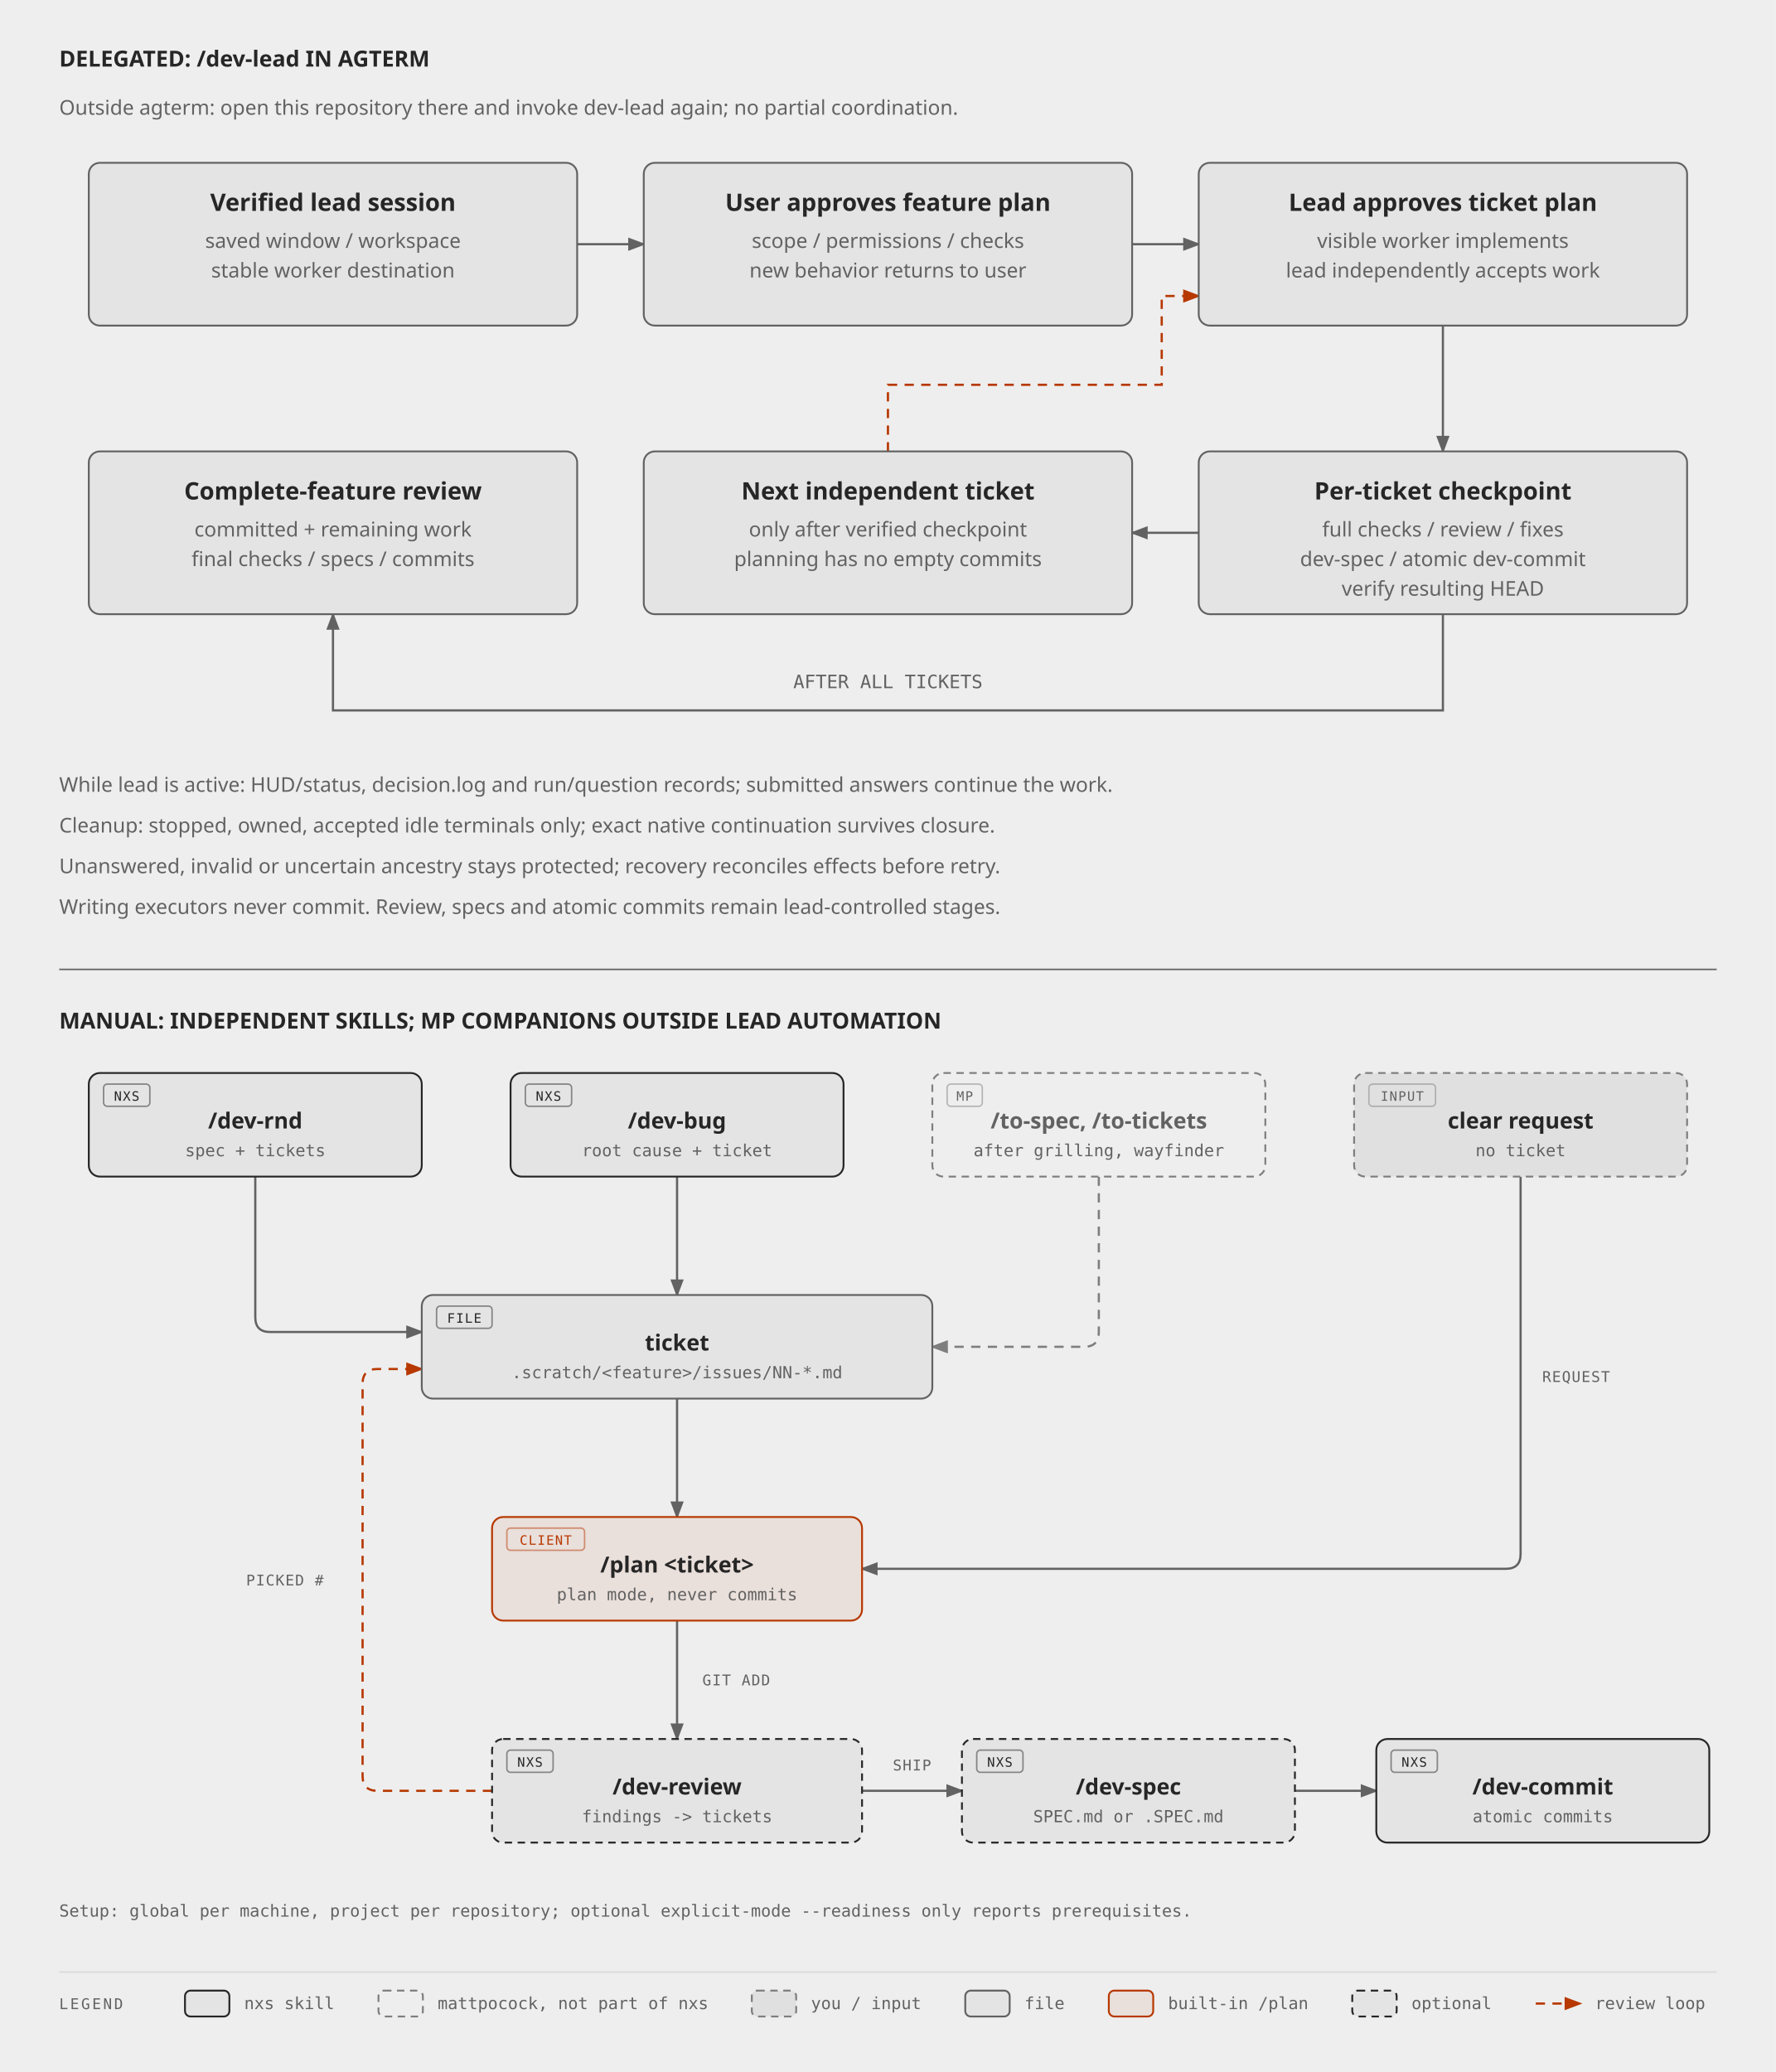
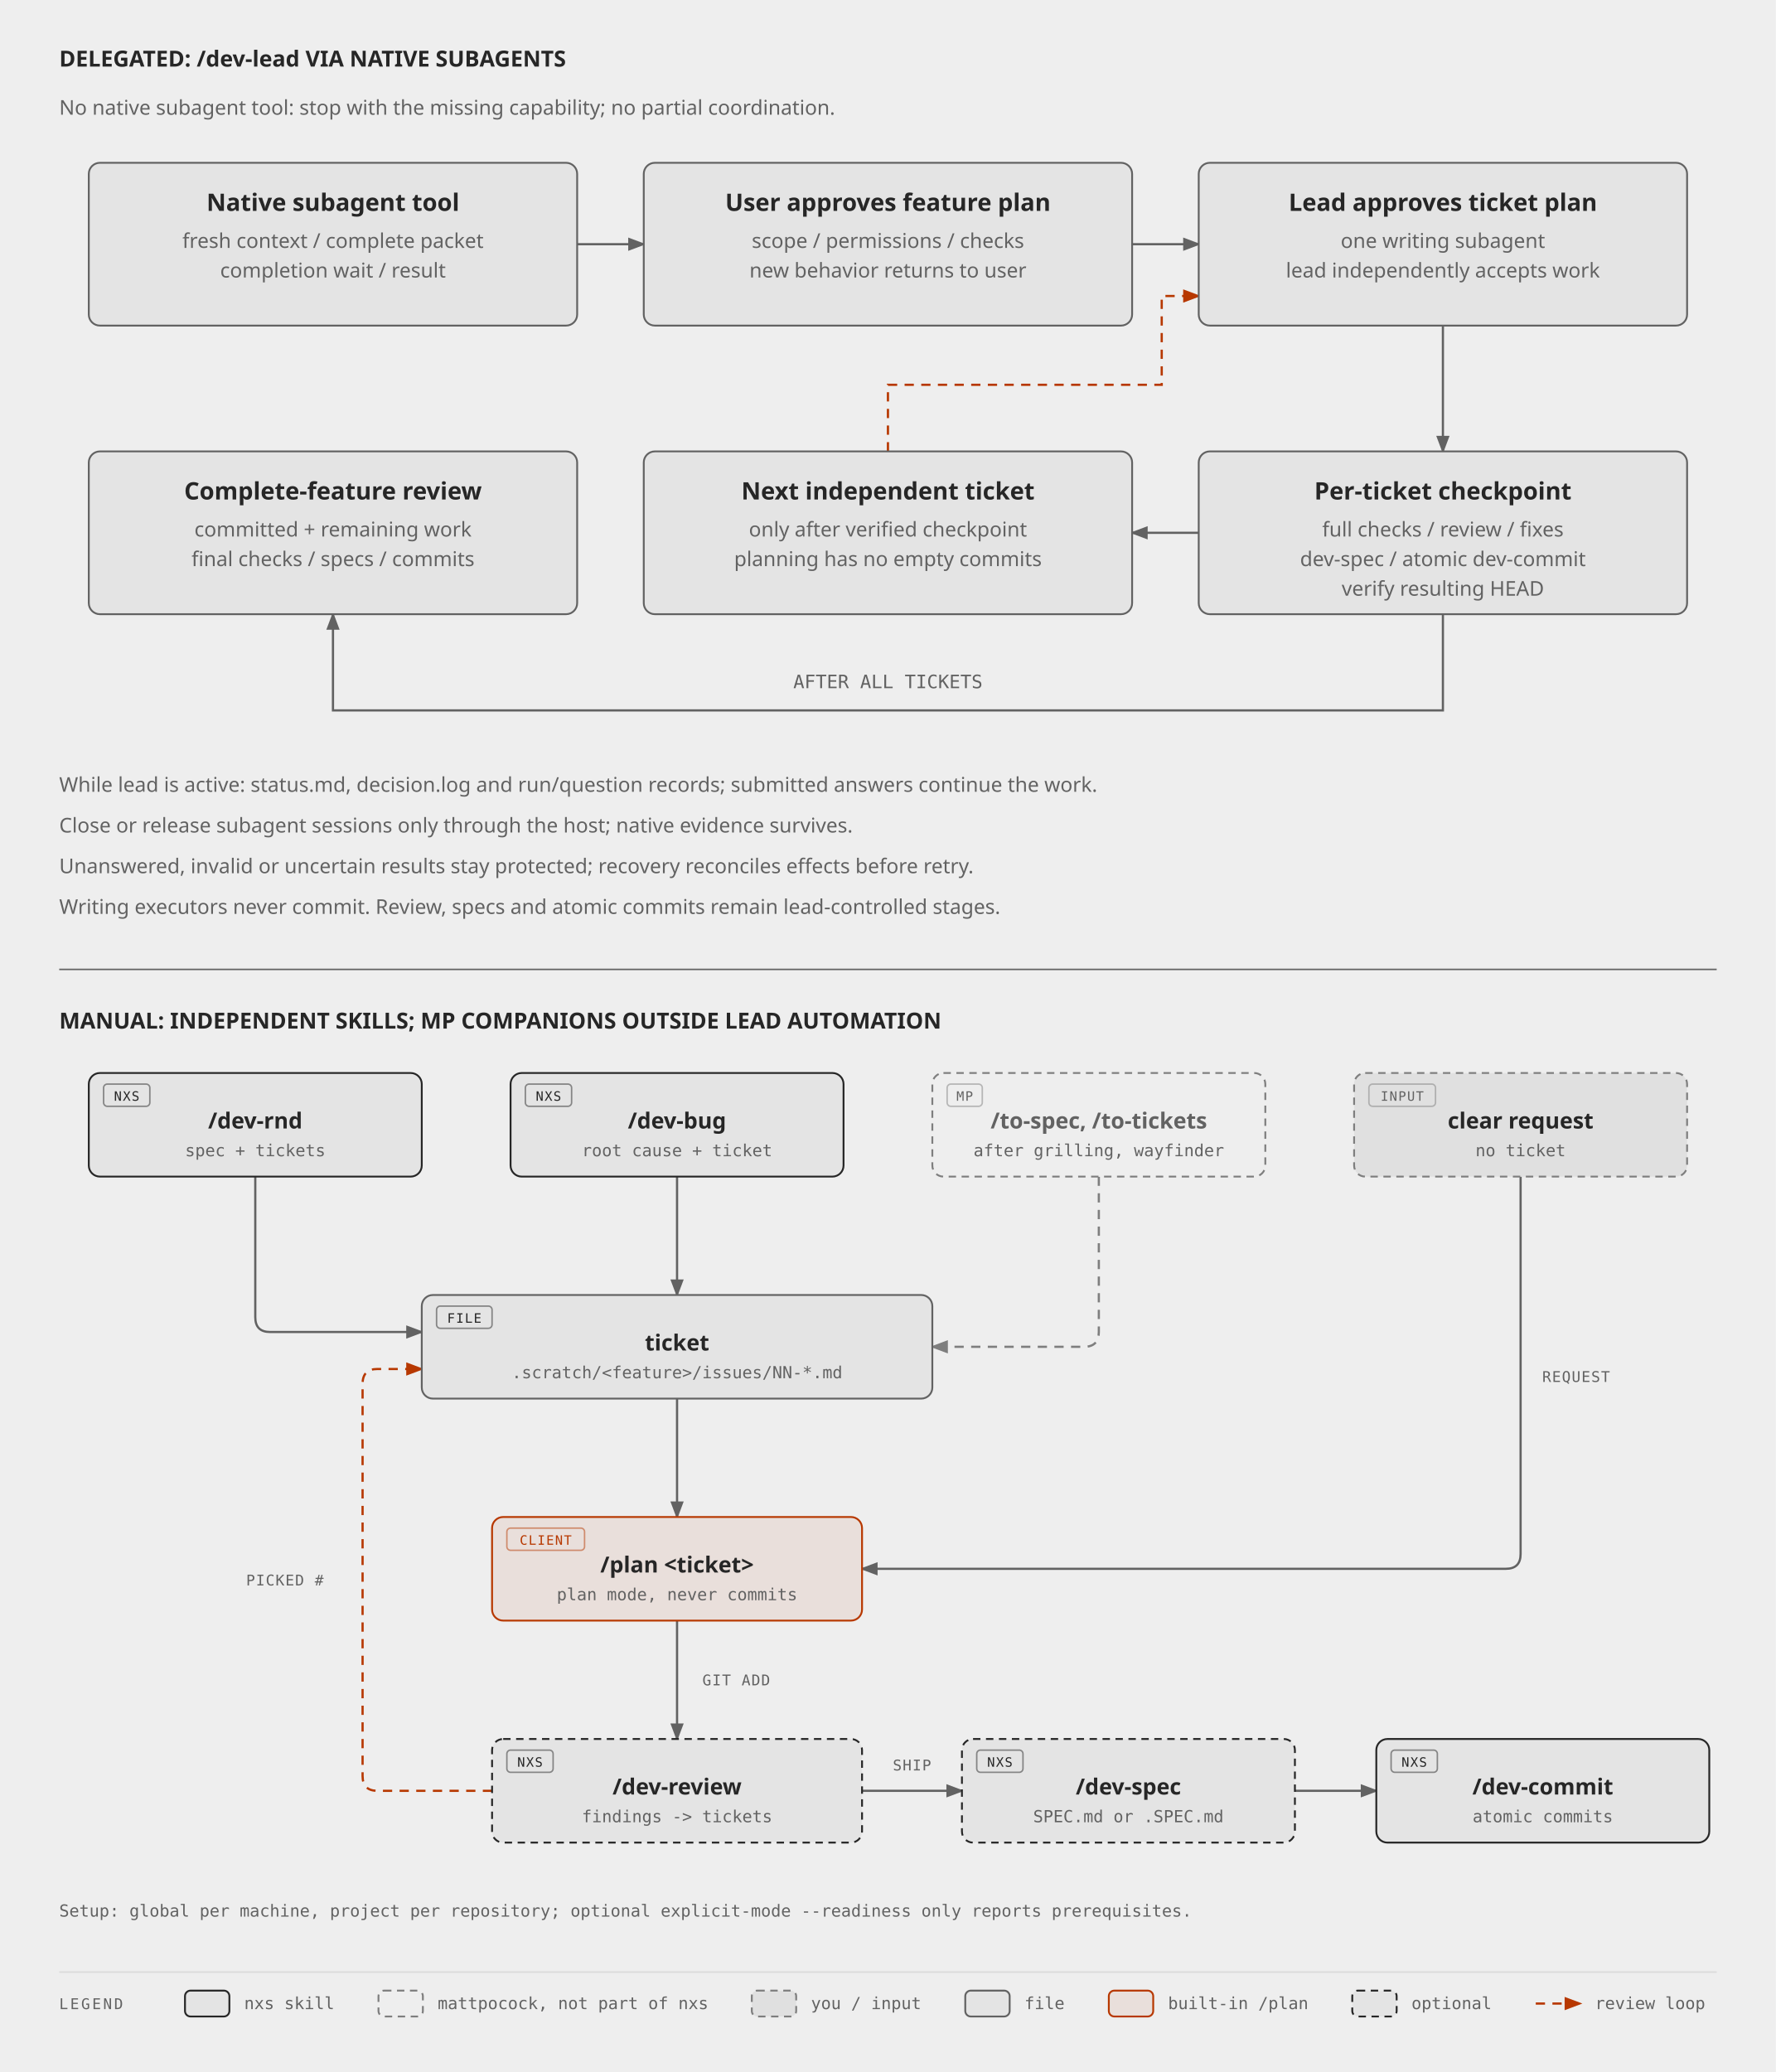
<svg xmlns="http://www.w3.org/2000/svg" viewBox="0 0 960 1120" role="img" aria-labelledby="nxs-workflow-light-title nxs-workflow-light-desc" id="nxs-workflow-light-root">
  <defs>
    <marker id="nxs-workflow-light-arrow" markerWidth="8" markerHeight="6" refX="7" refY="3" orient="auto">
      <polygon points="0 0, 8 3, 0 6" fill="#626262" />
    </marker>
    <marker id="nxs-workflow-light-arrow-accent" markerWidth="8" markerHeight="6" refX="7" refY="3" orient="auto">
      <polygon points="0 0, 8 3, 0 6" fill="#b73800" />
    </marker>
    <marker id="nxs-workflow-light-arrow-link" markerWidth="8" markerHeight="6" refX="7" refY="3" orient="auto">
      <polygon points="0 0, 8 3, 0 6" fill="#0061d2" />
    </marker>
    <marker id="nxs-workflow-light-arrow-soft" markerWidth="8" markerHeight="6" refX="7" refY="3" orient="auto">
      <polygon points="0 0, 8 3, 0 6" fill="#7e7e7e" />
    </marker>
  </defs>
  <rect width="100%" height="100%" fill="#eeeeee" />
-   <text x="32" y="36" fill="#262626" font-size="12" font-family="'Geist', system-ui, sans-serif" font-weight="600">DELEGATED: /dev-lead IN AGTERM</text>
-   <text x="32" y="62" fill="#626262" font-size="11" font-family="'Geist', system-ui, sans-serif">Outside agterm: open this repository there and invoke dev-lead again; no partial coordination.</text>
+   <text x="32" y="36" fill="#262626" font-size="12" font-family="'Geist', system-ui, sans-serif" font-weight="600">DELEGATED: /dev-lead VIA NATIVE SUBAGENTS</text>
+   <text x="32" y="62" fill="#626262" font-size="11" font-family="'Geist', system-ui, sans-serif">No native subagent tool: stop with the missing capability; no partial coordination.</text>
  <path d="M 312 132 L 348 132" fill="none" stroke="#626262" stroke-width="1.2" marker-end="url(#nxs-workflow-light-arrow)" />
  <path d="M 612 132 L 648 132" fill="none" stroke="#626262" stroke-width="1.2" marker-end="url(#nxs-workflow-light-arrow)" />
  <path d="M 780 176 L 780 244" fill="none" stroke="#626262" stroke-width="1.2" marker-end="url(#nxs-workflow-light-arrow)" />
  <path d="M 648 288 L 612 288" fill="none" stroke="#626262" stroke-width="1.2" marker-end="url(#nxs-workflow-light-arrow)" />
  <path d="M 480 244 L 480 208 L 628 208 L 628 160 L 648 160" fill="none" stroke="#b73800" stroke-width="1.2" stroke-dasharray="5,4" marker-end="url(#nxs-workflow-light-arrow-accent)" />
  <path d="M 780 332 L 780 384 L 180 384 L 180 332" fill="none" stroke="#626262" stroke-width="1.2" marker-end="url(#nxs-workflow-light-arrow)" />
  <text x="480" y="372" fill="#626262" font-size="10" font-family="'Geist Mono', ui-monospace, monospace" text-anchor="middle">AFTER ALL TICKETS</text>
  <rect x="48" y="88" width="264" height="88" rx="6" fill="#e4e4e4" stroke="#626262" stroke-width="1" />
-   <text x="180" y="114" fill="#262626" font-size="13" font-family="'Geist', system-ui, sans-serif" text-anchor="middle" font-weight="600">Verified lead session</text>
-   <text x="180" y="134" fill="#626262" font-size="11" font-family="'Geist', system-ui, sans-serif" text-anchor="middle">saved window / workspace</text>
-   <text x="180" y="150" fill="#626262" font-size="11" font-family="'Geist', system-ui, sans-serif" text-anchor="middle">stable worker destination</text>
+   <text x="180" y="114" fill="#262626" font-size="13" font-family="'Geist', system-ui, sans-serif" text-anchor="middle" font-weight="600">Native subagent tool</text>
+   <text x="180" y="134" fill="#626262" font-size="11" font-family="'Geist', system-ui, sans-serif" text-anchor="middle">fresh context / complete packet</text>
+   <text x="180" y="150" fill="#626262" font-size="11" font-family="'Geist', system-ui, sans-serif" text-anchor="middle">completion wait / result</text>
  <rect x="348" y="88" width="264" height="88" rx="6" fill="#e4e4e4" stroke="#626262" stroke-width="1" />
  <text x="480" y="114" fill="#262626" font-size="13" font-family="'Geist', system-ui, sans-serif" text-anchor="middle" font-weight="600">User approves feature plan</text>
  <text x="480" y="134" fill="#626262" font-size="11" font-family="'Geist', system-ui, sans-serif" text-anchor="middle">scope / permissions / checks</text>
  <text x="480" y="150" fill="#626262" font-size="11" font-family="'Geist', system-ui, sans-serif" text-anchor="middle">new behavior returns to user</text>
  <rect x="648" y="88" width="264" height="88" rx="6" fill="#e4e4e4" stroke="#626262" stroke-width="1" />
  <text x="780" y="114" fill="#262626" font-size="13" font-family="'Geist', system-ui, sans-serif" text-anchor="middle" font-weight="600">Lead approves ticket plan</text>
-   <text x="780" y="134" fill="#626262" font-size="11" font-family="'Geist', system-ui, sans-serif" text-anchor="middle">visible worker implements</text>
+   <text x="780" y="134" fill="#626262" font-size="11" font-family="'Geist', system-ui, sans-serif" text-anchor="middle">one writing subagent</text>
  <text x="780" y="150" fill="#626262" font-size="11" font-family="'Geist', system-ui, sans-serif" text-anchor="middle">lead independently accepts work</text>
  <rect x="648" y="244" width="264" height="88" rx="6" fill="#e4e4e4" stroke="#626262" stroke-width="1" />
  <text x="780" y="270" fill="#262626" font-size="13" font-family="'Geist', system-ui, sans-serif" text-anchor="middle" font-weight="600">Per-ticket checkpoint</text>
  <text x="780" y="290" fill="#626262" font-size="11" font-family="'Geist', system-ui, sans-serif" text-anchor="middle">full checks / review / fixes</text>
  <text x="780" y="306" fill="#626262" font-size="11" font-family="'Geist', system-ui, sans-serif" text-anchor="middle">dev-spec / atomic dev-commit</text>
  <text x="780" y="322" fill="#626262" font-size="11" font-family="'Geist', system-ui, sans-serif" text-anchor="middle">verify resulting HEAD</text>
  <rect x="348" y="244" width="264" height="88" rx="6" fill="#e4e4e4" stroke="#626262" stroke-width="1" />
  <text x="480" y="270" fill="#262626" font-size="13" font-family="'Geist', system-ui, sans-serif" text-anchor="middle" font-weight="600">Next independent ticket</text>
  <text x="480" y="290" fill="#626262" font-size="11" font-family="'Geist', system-ui, sans-serif" text-anchor="middle">only after verified checkpoint</text>
  <text x="480" y="306" fill="#626262" font-size="11" font-family="'Geist', system-ui, sans-serif" text-anchor="middle">planning has no empty commits</text>
  <rect x="48" y="244" width="264" height="88" rx="6" fill="#e4e4e4" stroke="#626262" stroke-width="1" />
  <text x="180" y="270" fill="#262626" font-size="13" font-family="'Geist', system-ui, sans-serif" text-anchor="middle" font-weight="600">Complete-feature review</text>
  <text x="180" y="290" fill="#626262" font-size="11" font-family="'Geist', system-ui, sans-serif" text-anchor="middle">committed + remaining work</text>
  <text x="180" y="306" fill="#626262" font-size="11" font-family="'Geist', system-ui, sans-serif" text-anchor="middle">final checks / specs / commits</text>
-   <text x="32" y="428" fill="#626262" font-size="11" font-family="'Geist', system-ui, sans-serif">While lead is active: HUD/status, decision.log and run/question records; submitted answers continue the work.</text>
-   <text x="32" y="450" fill="#626262" font-size="11" font-family="'Geist', system-ui, sans-serif">Cleanup: stopped, owned, accepted idle terminals only; exact native continuation survives closure.</text>
-   <text x="32" y="472" fill="#626262" font-size="11" font-family="'Geist', system-ui, sans-serif">Unanswered, invalid or uncertain ancestry stays protected; recovery reconciles effects before retry.</text>
+   <text x="32" y="428" fill="#626262" font-size="11" font-family="'Geist', system-ui, sans-serif">While lead is active: status.md, decision.log and run/question records; submitted answers continue the work.</text>
+   <text x="32" y="450" fill="#626262" font-size="11" font-family="'Geist', system-ui, sans-serif">Close or release subagent sessions only through the host; native evidence survives.</text>
+   <text x="32" y="472" fill="#626262" font-size="11" font-family="'Geist', system-ui, sans-serif">Unanswered, invalid or uncertain results stay protected; recovery reconciles effects before retry.</text>
  <text x="32" y="494" fill="#626262" font-size="11" font-family="'Geist', system-ui, sans-serif">Writing executors never commit. Review, specs and atomic commits remain lead-controlled stages.</text>
  <line x1="32" y1="524" x2="928" y2="524" stroke="#626262" stroke-width="0.8" />
  <text x="32" y="556" fill="#262626" font-size="12" font-family="'Geist', system-ui, sans-serif" font-weight="600">MANUAL: INDEPENDENT SKILLS; MP COMPANIONS OUTSIDE LEAD AUTOMATION</text>
  <g transform="translate(0 540)">
    <path d="M 138 96 L 138 172 Q 138 180 146 180 L 228 180" fill="none" stroke="#626262" stroke-width="1.2" marker-end="url(#nxs-workflow-light-arrow)" />
    <path d="M 366 96 L 366 160" fill="none" stroke="#626262" stroke-width="1.2" marker-end="url(#nxs-workflow-light-arrow)" />
    <path d="M 594 96 L 594 180 Q 594 188 586 188 L 504 188" fill="none" stroke="#7e7e7e" stroke-width="1.2" stroke-dasharray="5,4" marker-end="url(#nxs-workflow-light-arrow-soft)" />
    <path d="M 822 96 L 822 300 Q 822 308 814 308 L 466 308" fill="none" stroke="#626262" stroke-width="1.2" marker-end="url(#nxs-workflow-light-arrow)" />
    <path d="M 366 216 L 366 280" fill="none" stroke="#626262" stroke-width="1.2" marker-end="url(#nxs-workflow-light-arrow)" />
    <path d="M 366 336 L 366 400" fill="none" stroke="#626262" stroke-width="1.2" marker-end="url(#nxs-workflow-light-arrow)" />
    <path d="M 466 428 L 520 428" fill="none" stroke="#626262" stroke-width="1.2" marker-end="url(#nxs-workflow-light-arrow)" />
    <path d="M 700 428 L 744 428" fill="none" stroke="#626262" stroke-width="1.2" marker-end="url(#nxs-workflow-light-arrow)" />
    <path d="M 266 428 L 204 428 Q 196 428 196 420 L 196 208 Q 196 200 204 200 L 228 200" fill="none" stroke="#b73800" stroke-width="1.2" stroke-dasharray="5,4" marker-end="url(#nxs-workflow-light-arrow-accent)" />
    <rect x="828.5" y="198" width="47" height="12" rx="2" fill="#eeeeee" />
    <text x="852" y="207" fill="#626262" font-size="8" font-family="'Geist Mono', ui-monospace, monospace" text-anchor="middle" letter-spacing="0.06em">REQUEST</text>
    <rect x="374.5" y="362" width="47" height="12" rx="2" fill="#eeeeee" />
    <text x="398" y="371" fill="#626262" font-size="8" font-family="'Geist Mono', ui-monospace, monospace" text-anchor="middle" letter-spacing="0.06em">GIT ADD</text>
    <rect x="477.5" y="408" width="31" height="12" rx="2" fill="#eeeeee" />
    <text x="493" y="417" fill="#626262" font-size="8" font-family="'Geist Mono', ui-monospace, monospace" text-anchor="middle" letter-spacing="0.06em">SHIP</text>
    <rect x="128" y="308" width="52" height="12" rx="2" fill="#eeeeee" />
    <text x="154" y="317" fill="#626262" font-size="8" font-family="'Geist Mono', ui-monospace, monospace" text-anchor="middle" letter-spacing="0.06em">PICKED #</text>
    <rect x="48" y="40" width="180" height="56" rx="6" fill="#eeeeee" />
    <rect x="48" y="40" width="180" height="56" rx="6" fill="#e4e4e4" stroke="#262626" stroke-width="1" />
    <rect x="56" y="46" width="25" height="12" rx="2" fill="transparent" stroke="#262626" stroke-opacity="0.5" stroke-width="0.8" />
    <text x="68.5" y="55" fill="#262626" font-size="7" font-family="'Geist Mono', ui-monospace, monospace" text-anchor="middle" letter-spacing="0.08em">NXS</text>
    <text x="138" y="70" fill="#262626" font-size="12" font-weight="600" font-family="'Geist', system-ui, sans-serif" text-anchor="middle">/dev-rnd</text>
    <text x="138" y="85" fill="#626262" font-size="9" font-family="'Geist Mono', ui-monospace, monospace" text-anchor="middle">spec + tickets</text>
    <rect x="276" y="40" width="180" height="56" rx="6" fill="#eeeeee" />
    <rect x="276" y="40" width="180" height="56" rx="6" fill="#e4e4e4" stroke="#262626" stroke-width="1" />
    <rect x="284" y="46" width="25" height="12" rx="2" fill="transparent" stroke="#262626" stroke-opacity="0.5" stroke-width="0.8" />
    <text x="296.5" y="55" fill="#262626" font-size="7" font-family="'Geist Mono', ui-monospace, monospace" text-anchor="middle" letter-spacing="0.08em">NXS</text>
    <text x="366" y="70" fill="#262626" font-size="12" font-weight="600" font-family="'Geist', system-ui, sans-serif" text-anchor="middle">/dev-bug</text>
    <text x="366" y="85" fill="#626262" font-size="9" font-family="'Geist Mono', ui-monospace, monospace" text-anchor="middle">root cause + ticket</text>
    <rect x="504" y="40" width="180" height="56" rx="6" fill="#eeeeee" />
    <rect x="504" y="40" width="180" height="56" rx="6" fill="#eeeeee" stroke="#7e7e7e" stroke-width="1" stroke-dasharray="4,3" />
    <rect x="512" y="46" width="19" height="12" rx="2" fill="transparent" stroke="#7e7e7e" stroke-opacity="0.5" stroke-width="0.8" />
    <text x="521.5" y="55" fill="#626262" font-size="7" font-family="'Geist Mono', ui-monospace, monospace" text-anchor="middle" letter-spacing="0.08em">MP</text>
    <text x="594" y="70" fill="#626262" font-size="12" font-weight="600" font-family="'Geist', system-ui, sans-serif" text-anchor="middle">/to-spec, /to-tickets</text>
    <text x="594" y="85" fill="#626262" font-size="9" font-family="'Geist Mono', ui-monospace, monospace" text-anchor="middle">after grilling, wayfinder</text>
    <rect x="732" y="40" width="180" height="56" rx="6" fill="#eeeeee" />
    <rect x="732" y="40" width="180" height="56" rx="6" fill="rgba(98,98,98,0.1)" stroke="#7e7e7e" stroke-width="1" stroke-dasharray="4,3" />
    <rect x="740" y="46" width="36" height="12" rx="2" fill="transparent" stroke="#7e7e7e" stroke-opacity="0.5" stroke-width="0.8" />
    <text x="758" y="55" fill="#626262" font-size="7" font-family="'Geist Mono', ui-monospace, monospace" text-anchor="middle" letter-spacing="0.08em">INPUT</text>
    <text x="822" y="70" fill="#262626" font-size="12" font-weight="600" font-family="'Geist', system-ui, sans-serif" text-anchor="middle">clear request</text>
    <text x="822" y="85" fill="#626262" font-size="9" font-family="'Geist Mono', ui-monospace, monospace" text-anchor="middle">no ticket</text>
    <rect x="228" y="160" width="276" height="56" rx="6" fill="#eeeeee" />
    <rect x="228" y="160" width="276" height="56" rx="6" fill="rgba(38,38,38,0.05)" stroke="#626262" stroke-width="1" />
    <rect x="236" y="166" width="30" height="12" rx="2" fill="transparent" stroke="#262626" stroke-opacity="0.5" stroke-width="0.8" />
    <text x="251" y="175" fill="#262626" font-size="7" font-family="'Geist Mono', ui-monospace, monospace" text-anchor="middle" letter-spacing="0.08em">FILE</text>
    <text x="366" y="190" fill="#262626" font-size="12" font-weight="600" font-family="'Geist', system-ui, sans-serif" text-anchor="middle">ticket</text>
    <text x="366" y="205" fill="#626262" font-size="9" font-family="'Geist Mono', ui-monospace, monospace" text-anchor="middle">.scratch/&lt;feature&gt;/issues/NN-*.md</text>
    <rect x="266" y="280" width="200" height="56" rx="6" fill="#eeeeee" />
    <rect x="266" y="280" width="200" height="56" rx="6" fill="rgba(183,56,0,0.08)" stroke="#b73800" stroke-width="1" />
    <rect x="274" y="286" width="42" height="12" rx="2" fill="transparent" stroke="#b73800" stroke-opacity="0.5" stroke-width="0.8" />
    <text x="295" y="295" fill="#b73800" font-size="7" font-family="'Geist Mono', ui-monospace, monospace" text-anchor="middle" letter-spacing="0.08em">CLIENT</text>
    <text x="366" y="310" fill="#262626" font-size="12" font-weight="600" font-family="'Geist', system-ui, sans-serif" text-anchor="middle">/plan &lt;ticket&gt;</text>
    <text x="366" y="325" fill="#626262" font-size="9" font-family="'Geist Mono', ui-monospace, monospace" text-anchor="middle">plan mode, never commits</text>
    <rect x="266" y="400" width="200" height="56" rx="6" fill="#eeeeee" />
    <rect x="266" y="400" width="200" height="56" rx="6" fill="#e4e4e4" stroke="#262626" stroke-width="1" stroke-dasharray="4,3" />
    <rect x="274" y="406" width="25" height="12" rx="2" fill="transparent" stroke="#262626" stroke-opacity="0.5" stroke-width="0.8" />
    <text x="286.5" y="415" fill="#262626" font-size="7" font-family="'Geist Mono', ui-monospace, monospace" text-anchor="middle" letter-spacing="0.08em">NXS</text>
    <text x="366" y="430" fill="#262626" font-size="12" font-weight="600" font-family="'Geist', system-ui, sans-serif" text-anchor="middle">/dev-review</text>
    <text x="366" y="445" fill="#626262" font-size="9" font-family="'Geist Mono', ui-monospace, monospace" text-anchor="middle">findings -&gt; tickets</text>
    <rect x="520" y="400" width="180" height="56" rx="6" fill="#eeeeee" />
    <rect x="520" y="400" width="180" height="56" rx="6" fill="#e4e4e4" stroke="#262626" stroke-width="1" stroke-dasharray="4,3" />
    <rect x="528" y="406" width="25" height="12" rx="2" fill="transparent" stroke="#262626" stroke-opacity="0.5" stroke-width="0.8" />
    <text x="540.5" y="415" fill="#262626" font-size="7" font-family="'Geist Mono', ui-monospace, monospace" text-anchor="middle" letter-spacing="0.08em">NXS</text>
    <text x="610" y="430" fill="#262626" font-size="12" font-weight="600" font-family="'Geist', system-ui, sans-serif" text-anchor="middle">/dev-spec</text>
    <text x="610" y="445" fill="#626262" font-size="9" font-family="'Geist Mono', ui-monospace, monospace" text-anchor="middle">SPEC.md or .SPEC.md</text>
    <rect x="744" y="400" width="180" height="56" rx="6" fill="#eeeeee" />
    <rect x="744" y="400" width="180" height="56" rx="6" fill="#e4e4e4" stroke="#262626" stroke-width="1" />
    <rect x="752" y="406" width="25" height="12" rx="2" fill="transparent" stroke="#262626" stroke-opacity="0.5" stroke-width="0.8" />
    <text x="764.5" y="415" fill="#262626" font-size="7" font-family="'Geist Mono', ui-monospace, monospace" text-anchor="middle" letter-spacing="0.08em">NXS</text>
    <text x="834" y="430" fill="#262626" font-size="12" font-weight="600" font-family="'Geist', system-ui, sans-serif" text-anchor="middle">/dev-commit</text>
    <text x="834" y="445" fill="#626262" font-size="9" font-family="'Geist Mono', ui-monospace, monospace" text-anchor="middle">atomic commits</text>
    <text x="32" y="496" fill="#626262" font-size="9" font-family="'Geist Mono', ui-monospace, monospace">Setup: global per machine, project per repository; optional explicit-mode --readiness only reports prerequisites.</text>
    <line x1="32" y1="526" x2="928" y2="526" stroke="rgba(38,38,38,0.1)" stroke-width="0.8" />
    <text x="32" y="546" fill="#626262" font-size="8" font-family="'Geist Mono', ui-monospace, monospace" letter-spacing="0.14em">LEGEND</text>
    <rect x="100" y="536" width="24" height="14" rx="3" fill="#e4e4e4" stroke="#262626" stroke-width="1" />
    <text x="132" y="546" fill="#626262" font-size="9" font-family="'Geist Mono', ui-monospace, monospace">nxs skill</text>
    <rect x="204.6" y="536" width="24" height="14" rx="3" fill="#eeeeee" stroke="#7e7e7e" stroke-width="1" stroke-dasharray="4,3" />
    <text x="236.6" y="546" fill="#626262" font-size="9" font-family="'Geist Mono', ui-monospace, monospace">mattpocock, not part of nxs</text>
    <rect x="406.4" y="536" width="24" height="14" rx="3" fill="rgba(98,98,98,0.1)" stroke="#7e7e7e" stroke-width="1" stroke-dasharray="4,3" />
    <text x="438.4" y="546" fill="#626262" font-size="9" font-family="'Geist Mono', ui-monospace, monospace">you / input</text>
    <rect x="521.8" y="536" width="24" height="14" rx="3" fill="rgba(38,38,38,0.05)" stroke="#626262" stroke-width="1" />
    <text x="553.8" y="546" fill="#626262" font-size="9" font-family="'Geist Mono', ui-monospace, monospace">file</text>
    <rect x="599.4" y="536" width="24" height="14" rx="3" fill="rgba(183,56,0,0.08)" stroke="#b73800" stroke-width="1" />
    <text x="631.4" y="546" fill="#626262" font-size="9" font-family="'Geist Mono', ui-monospace, monospace">built-in /plan</text>
    <rect x="731.0" y="536" width="24" height="14" rx="3" fill="#e4e4e4" stroke="#262626" stroke-width="1" stroke-dasharray="4,3" />
    <text x="763.0" y="546" fill="#626262" font-size="9" font-family="'Geist Mono', ui-monospace, monospace">optional</text>
    <path d="M 830.2 543 L 854.2 543" fill="none" stroke="#b73800" stroke-width="1.2" stroke-dasharray="5,4" marker-end="url(#nxs-workflow-light-arrow-accent)" />
    <text x="862.2" y="546" fill="#626262" font-size="9" font-family="'Geist Mono', ui-monospace, monospace">review loop</text>
  </g>
</svg>
